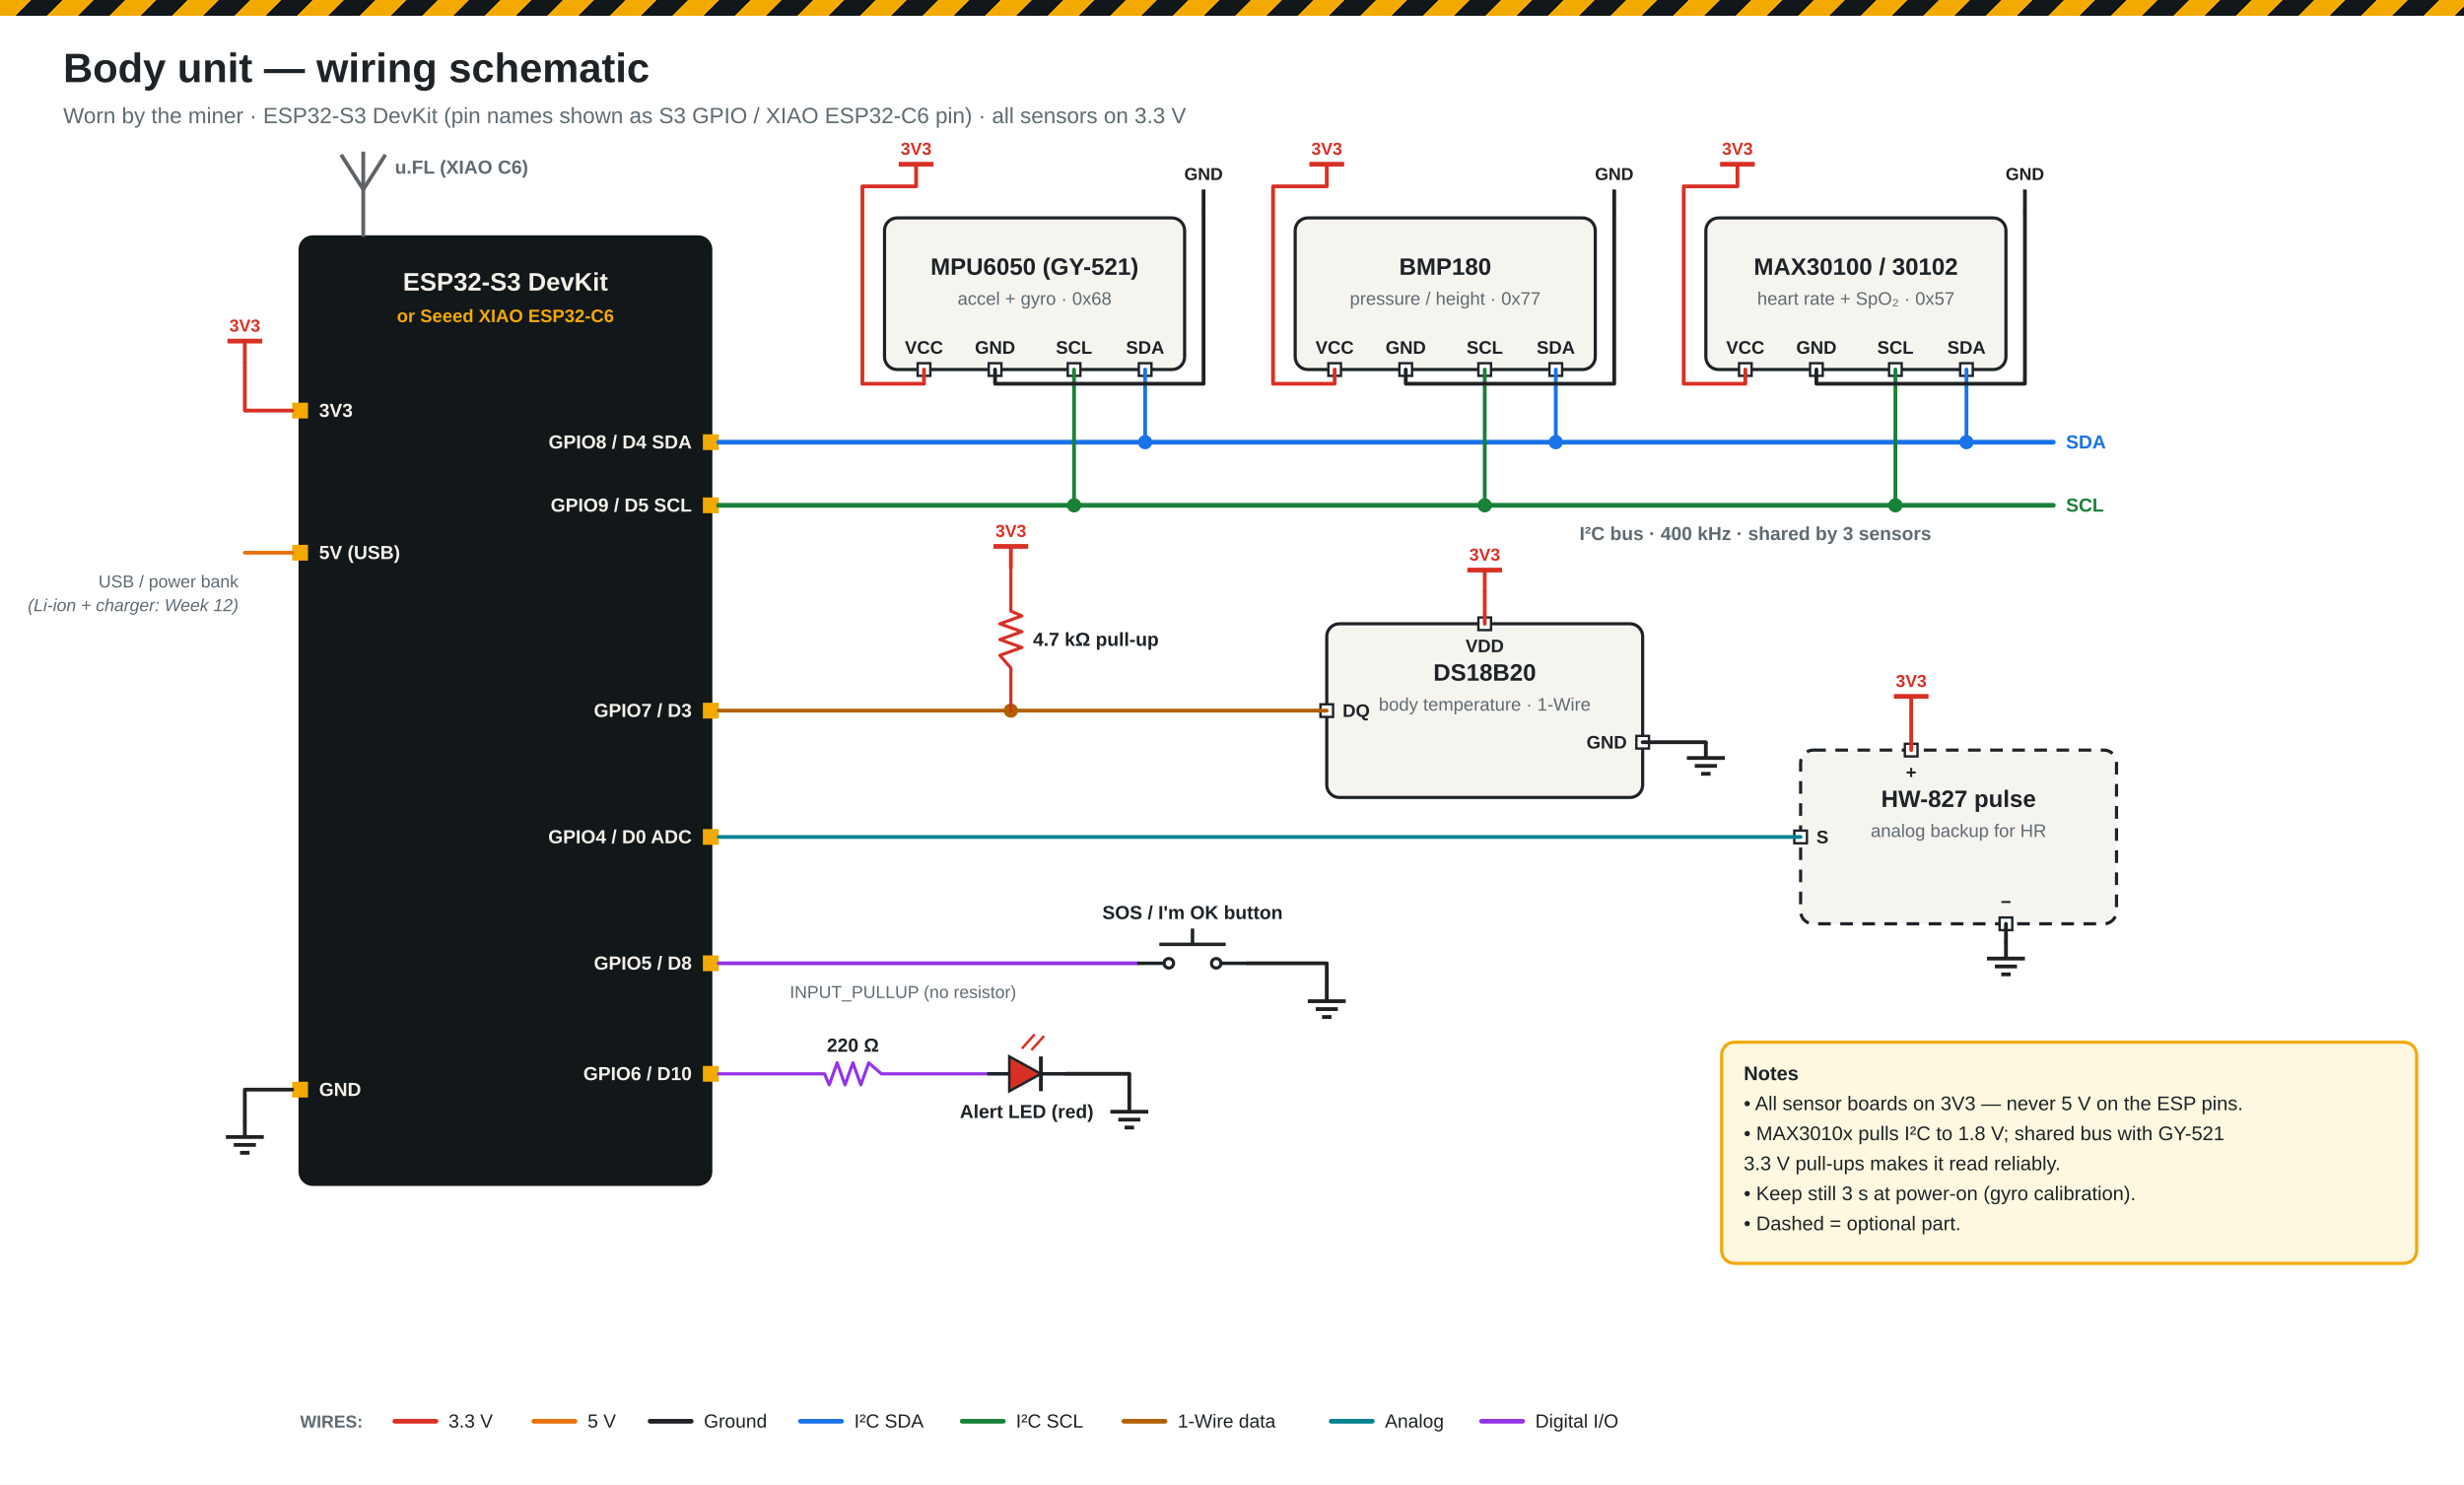
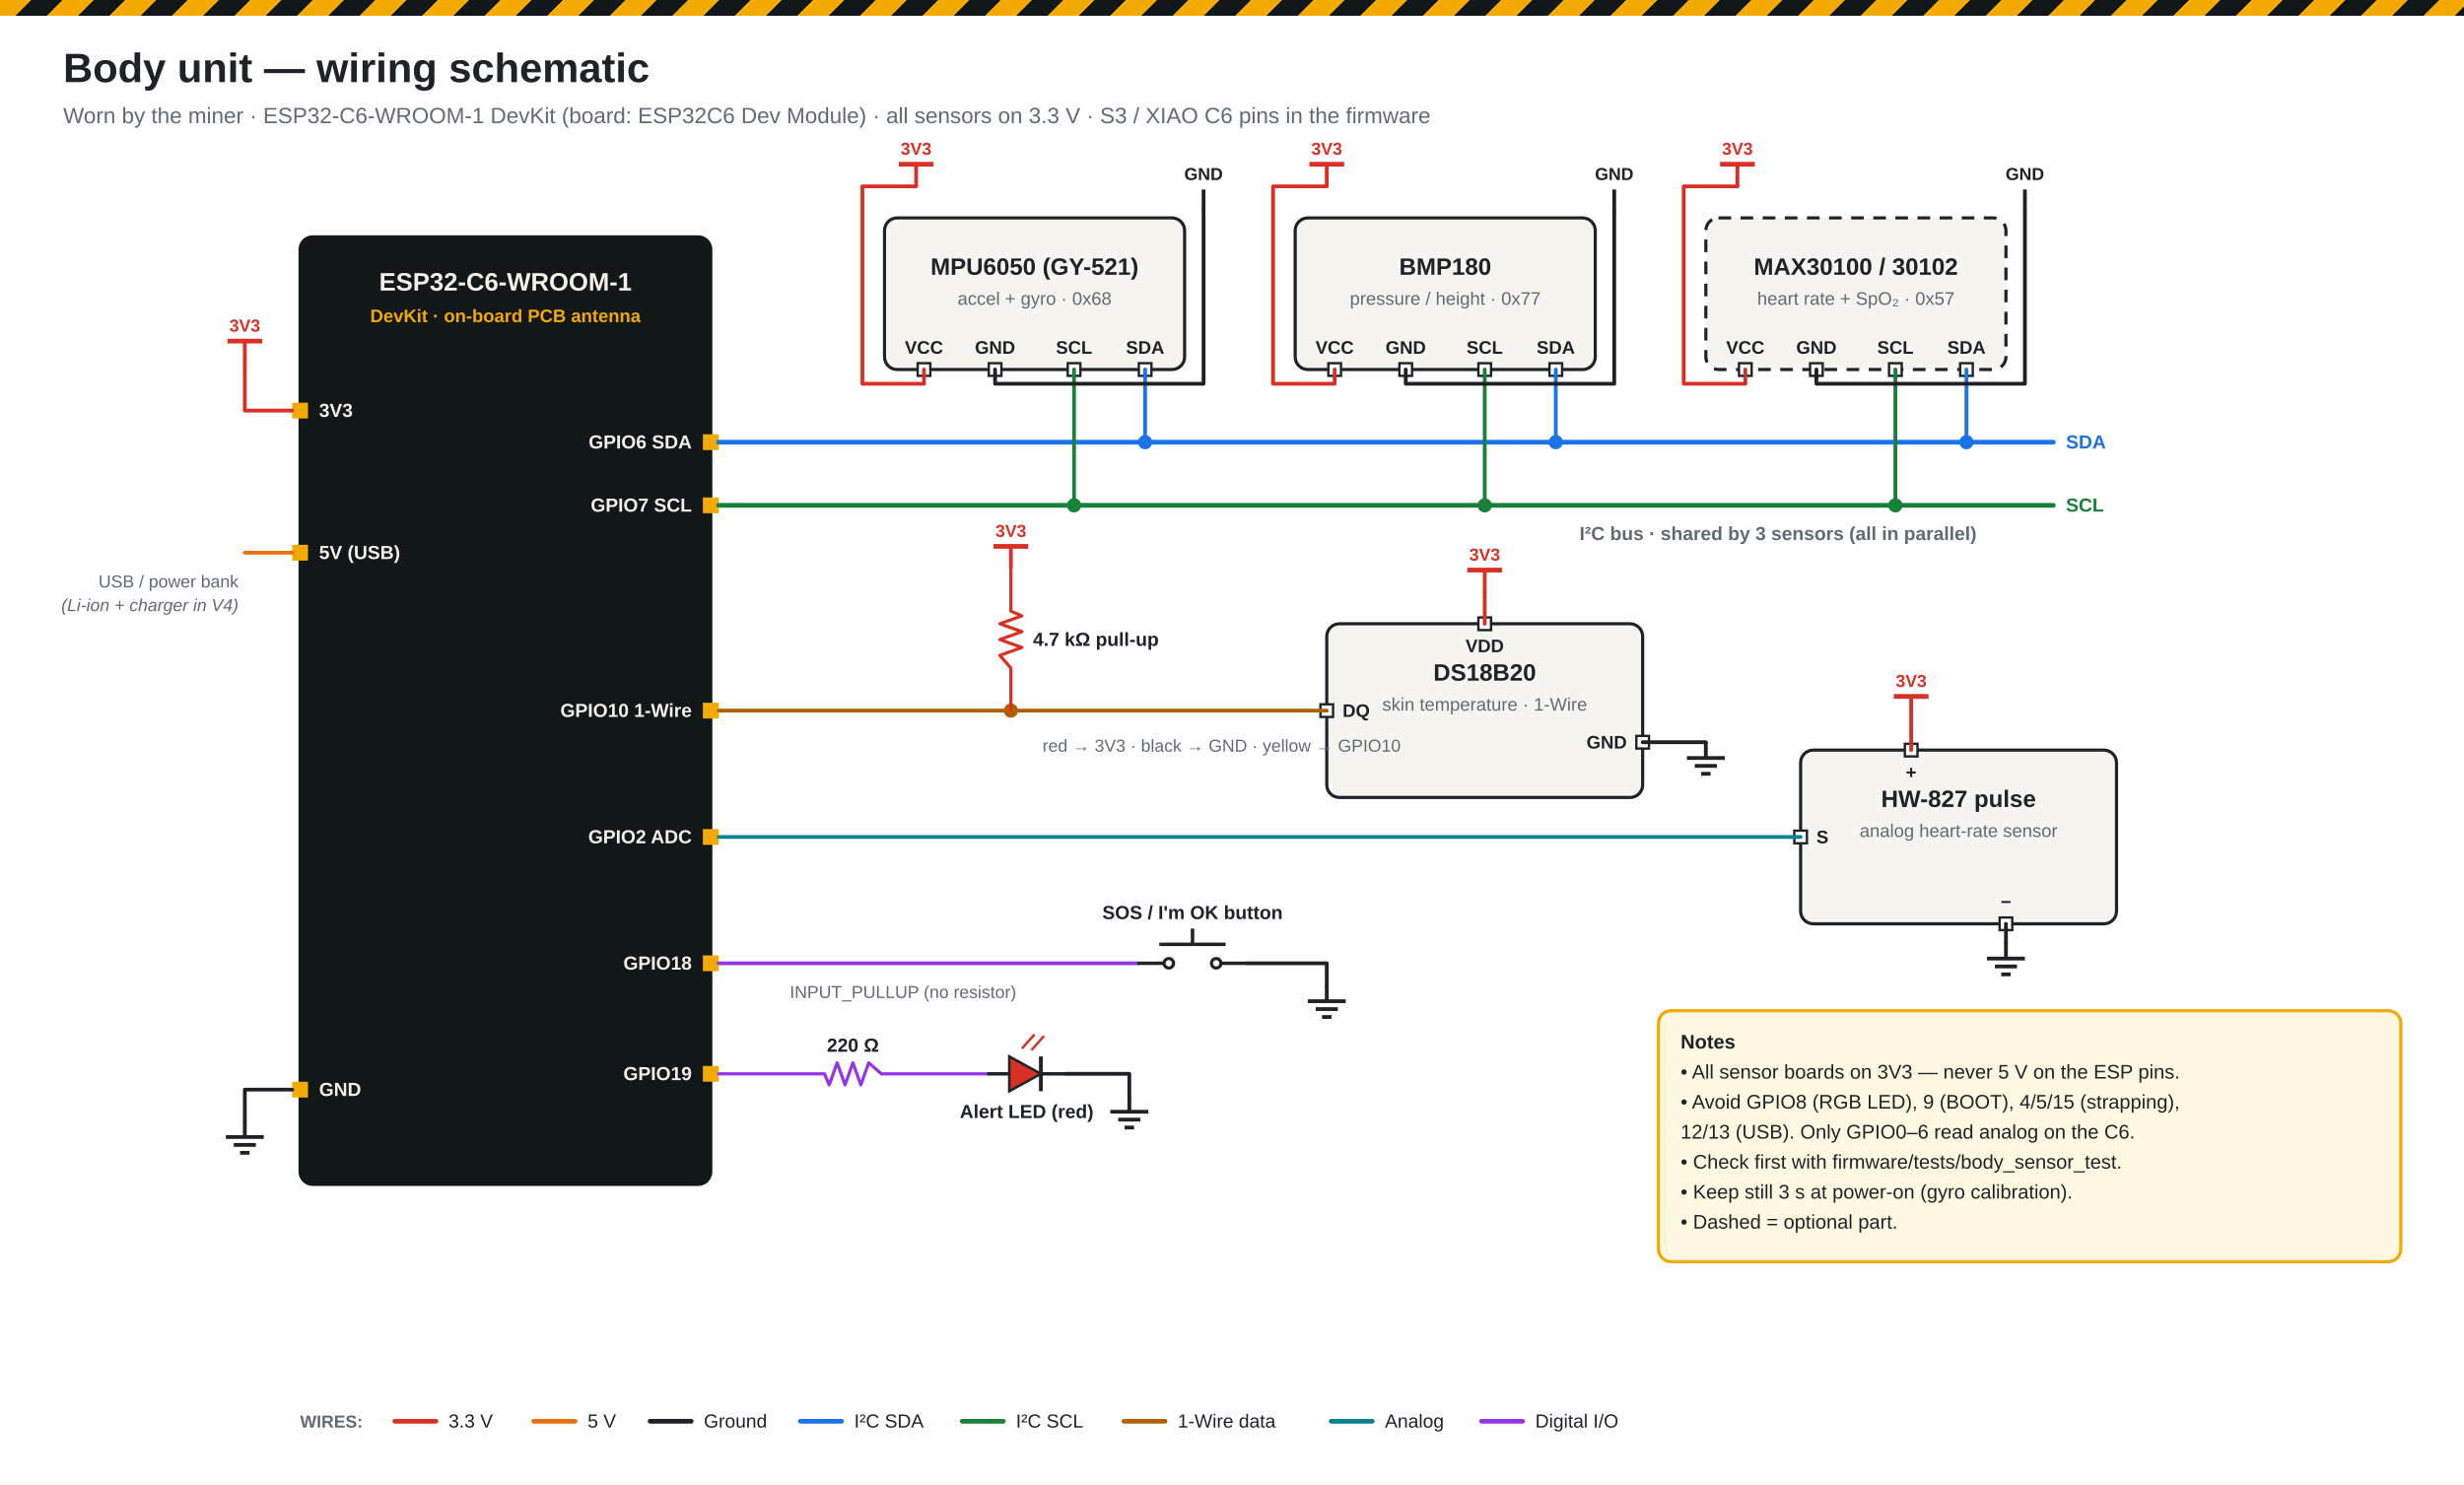
<svg xmlns="http://www.w3.org/2000/svg" width="1560" height="940" viewBox="0 0 1560 940">
  <defs>
    <pattern id="hz" width="28" height="28" patternUnits="userSpaceOnUse" patternTransform="rotate(45)">
      <rect width="14" height="28" fill="#F2A900" />
      <rect x="14" width="14" height="28" fill="#12171A" />
    </pattern>
  </defs>
  <rect width="1560" height="940" fill="#ffffff" />
  <rect x="0" y="0" width="1560" height="10" fill="url(#hz)" />
  <text x="40" y="52" font-family="Arial, Helvetica, sans-serif" font-size="26" fill="#1d2327" text-anchor="start" font-weight="700">Body unit — wiring schematic</text>
-   <text x="40" y="78" font-family="Arial, Helvetica, sans-serif" font-size="14" fill="#5f6b72" text-anchor="start" font-weight="400">Worn by the miner · ESP32-S3 DevKit (pin names shown as  S3 GPIO / XIAO ESP32-C6 pin) · all sensors on 3.3 V</text>
+   <text x="40" y="78" font-family="Arial, Helvetica, sans-serif" font-size="14" fill="#5f6b72" text-anchor="start" font-weight="400">Worn by the miner · ESP32-C6-WROOM-1 DevKit (board: ESP32C6 Dev Module) · all sensors on 3.3 V · S3 / XIAO C6 pins in the firmware</text>
  <rect x="190" y="150" width="260" height="600" rx="8" fill="#12171A" stroke="#12171A" stroke-width="2" />
  <text x="320.0" y="455.0" font-family="Arial, Helvetica, sans-serif" font-size="15" fill="#1d2327" text-anchor="middle" font-weight="700" />
-   <text x="320.0" y="184" font-family="Arial, Helvetica, sans-serif" font-size="16" fill="#F3F0E8" text-anchor="middle" font-weight="700">ESP32-S3 DevKit</text>
-   <text x="320.0" y="204" font-family="Arial, Helvetica, sans-serif" font-size="11.5" fill="#F2A900" text-anchor="middle" font-weight="600">or Seeed XIAO ESP32-C6</text>
+   <text x="320.0" y="184" font-family="Arial, Helvetica, sans-serif" font-size="16" fill="#F3F0E8" text-anchor="middle" font-weight="700">ESP32-C6-WROOM-1</text>
+   <text x="320.0" y="204" font-family="Arial, Helvetica, sans-serif" font-size="11.5" fill="#F2A900" text-anchor="middle" font-weight="600">DevKit · on-board PCB antenna</text>
  <rect x="185" y="255" width="10" height="10" fill="#F2A900" />
  <text x="202" y="264" font-family="Arial, Helvetica, sans-serif" font-size="12" fill="#F3F0E8" text-anchor="start" font-weight="600">3V3</text>
  <rect x="185" y="345" width="10" height="10" fill="#F2A900" />
  <text x="202" y="354" font-family="Arial, Helvetica, sans-serif" font-size="12" fill="#F3F0E8" text-anchor="start" font-weight="600">5V (USB)</text>
  <rect x="185" y="685" width="10" height="10" fill="#F2A900" />
  <text x="202" y="694" font-family="Arial, Helvetica, sans-serif" font-size="12" fill="#F3F0E8" text-anchor="start" font-weight="600">GND</text>
  <rect x="445" y="275" width="10" height="10" fill="#F2A900" />
-   <text x="438" y="284" font-family="Arial, Helvetica, sans-serif" font-size="12" fill="#F3F0E8" text-anchor="end" font-weight="600">GPIO8 / D4  SDA</text>
+   <text x="438" y="284" font-family="Arial, Helvetica, sans-serif" font-size="12" fill="#F3F0E8" text-anchor="end" font-weight="600">GPIO6  SDA</text>
  <rect x="445" y="315" width="10" height="10" fill="#F2A900" />
-   <text x="438" y="324" font-family="Arial, Helvetica, sans-serif" font-size="12" fill="#F3F0E8" text-anchor="end" font-weight="600">GPIO9 / D5  SCL</text>
+   <text x="438" y="324" font-family="Arial, Helvetica, sans-serif" font-size="12" fill="#F3F0E8" text-anchor="end" font-weight="600">GPIO7  SCL</text>
  <rect x="445" y="445" width="10" height="10" fill="#F2A900" />
-   <text x="438" y="454" font-family="Arial, Helvetica, sans-serif" font-size="12" fill="#F3F0E8" text-anchor="end" font-weight="600">GPIO7 / D3</text>
+   <text x="438" y="454" font-family="Arial, Helvetica, sans-serif" font-size="12" fill="#F3F0E8" text-anchor="end" font-weight="600">GPIO10  1-Wire</text>
  <rect x="445" y="525" width="10" height="10" fill="#F2A900" />
-   <text x="438" y="534" font-family="Arial, Helvetica, sans-serif" font-size="12" fill="#F3F0E8" text-anchor="end" font-weight="600">GPIO4 / D0  ADC</text>
+   <text x="438" y="534" font-family="Arial, Helvetica, sans-serif" font-size="12" fill="#F3F0E8" text-anchor="end" font-weight="600">GPIO2  ADC</text>
  <rect x="445" y="605" width="10" height="10" fill="#F2A900" />
-   <text x="438" y="614" font-family="Arial, Helvetica, sans-serif" font-size="12" fill="#F3F0E8" text-anchor="end" font-weight="600">GPIO5 / D8</text>
+   <text x="438" y="614" font-family="Arial, Helvetica, sans-serif" font-size="12" fill="#F3F0E8" text-anchor="end" font-weight="600">GPIO18</text>
  <rect x="445" y="675" width="10" height="10" fill="#F2A900" />
-   <text x="438" y="684" font-family="Arial, Helvetica, sans-serif" font-size="12" fill="#F3F0E8" text-anchor="end" font-weight="600">GPIO6 / D10</text>
+   <text x="438" y="684" font-family="Arial, Helvetica, sans-serif" font-size="12" fill="#F3F0E8" text-anchor="end" font-weight="600">GPIO19</text>
  <polyline points="185,260 155,260 155,230" fill="none" stroke="#d93025" stroke-width="2.4" stroke-linejoin="round" stroke-linecap="round" />
  <line x1="155" y1="230" x2="155" y2="216" stroke="#d93025" stroke-width="2.4" />
  <line x1="144" y1="216" x2="166" y2="216" stroke="#d93025" stroke-width="3" />
  <text x="155" y="210" font-family="Arial, Helvetica, sans-serif" font-size="11" fill="#d93025" text-anchor="middle" font-weight="700">3V3</text>
  <polyline points="185,350 155,350" fill="none" stroke="#e8710a" stroke-width="2.4" stroke-linejoin="round" stroke-linecap="round" />
  <text x="151" y="372" font-family="Arial, Helvetica, sans-serif" font-size="11" fill="#5f6b72" text-anchor="end" font-weight="400">USB / power bank</text>
-   <text x="151" y="387" font-family="Arial, Helvetica, sans-serif" font-size="11" fill="#5f6b72" text-anchor="end" font-weight="400" font-style="italic">(Li-ion + charger: Week 12)</text>
+   <text x="151" y="387" font-family="Arial, Helvetica, sans-serif" font-size="11" fill="#5f6b72" text-anchor="end" font-weight="400" font-style="italic">(Li-ion + charger in V4)</text>
  <polyline points="185,690 155,690 155,710" fill="none" stroke="#202124" stroke-width="2.4" stroke-linejoin="round" stroke-linecap="round" />
  <line x1="155" y1="710" x2="155" y2="720" stroke="#202124" stroke-width="2.4" />
  <line x1="143" y1="720" x2="167" y2="720" stroke="#202124" stroke-width="2.4" />
  <line x1="148" y1="725" x2="162" y2="725" stroke="#202124" stroke-width="2.4" />
  <line x1="152" y1="730" x2="158" y2="730" stroke="#202124" stroke-width="2.4" />
  <polyline points="455,280 1300,280" fill="none" stroke="#1a73e8" stroke-width="3" stroke-linejoin="round" stroke-linecap="round" />
  <polyline points="455,320 1300,320" fill="none" stroke="#188038" stroke-width="3" stroke-linejoin="round" stroke-linecap="round" />
  <text x="1308" y="284" font-family="Arial, Helvetica, sans-serif" font-size="12" fill="#1a73e8" text-anchor="start" font-weight="700">SDA</text>
  <text x="1308" y="324" font-family="Arial, Helvetica, sans-serif" font-size="12" fill="#188038" text-anchor="start" font-weight="700">SCL</text>
-   <text x="1000" y="342" font-family="Arial, Helvetica, sans-serif" font-size="12" fill="#5f6b72" text-anchor="start" font-weight="600">I²C bus · 400 kHz · shared by 3 sensors</text>
+   <text x="1000" y="342" font-family="Arial, Helvetica, sans-serif" font-size="12" fill="#5f6b72" text-anchor="start" font-weight="600">I²C bus · shared by 3 sensors (all in parallel)</text>
  <rect x="560" y="138" width="190" height="96" rx="8" fill="#f6f4ef" stroke="#1d2327" stroke-width="2" />
  <text x="655.0" y="174" font-family="Arial, Helvetica, sans-serif" font-size="15" fill="#1d2327" text-anchor="middle" font-weight="700">MPU6050 (GY-521)</text>
  <text x="655.0" y="193" font-family="Arial, Helvetica, sans-serif" font-size="11.5" fill="#5f6b72" text-anchor="middle" font-weight="400">accel + gyro · 0x68</text>
  <rect x="581" y="230" width="8" height="8" fill="#fff" stroke="#1d2327" stroke-width="1.5" />
  <text x="585" y="224" font-family="Arial, Helvetica, sans-serif" font-size="11.5" fill="#1d2327" text-anchor="middle" font-weight="600">VCC</text>
  <rect x="626" y="230" width="8" height="8" fill="#fff" stroke="#1d2327" stroke-width="1.5" />
  <text x="630" y="224" font-family="Arial, Helvetica, sans-serif" font-size="11.5" fill="#1d2327" text-anchor="middle" font-weight="600">GND</text>
  <rect x="676" y="230" width="8" height="8" fill="#fff" stroke="#1d2327" stroke-width="1.5" />
  <text x="680" y="224" font-family="Arial, Helvetica, sans-serif" font-size="11.5" fill="#1d2327" text-anchor="middle" font-weight="600">SCL</text>
  <rect x="721" y="230" width="8" height="8" fill="#fff" stroke="#1d2327" stroke-width="1.5" />
  <text x="725" y="224" font-family="Arial, Helvetica, sans-serif" font-size="11.5" fill="#1d2327" text-anchor="middle" font-weight="600">SDA</text>
  <polyline points="725,234 725,280" fill="none" stroke="#1a73e8" stroke-width="2.4" stroke-linejoin="round" stroke-linecap="round" />
  <circle cx="725" cy="280" r="4.5" fill="#1a73e8" />
  <polyline points="680,234 680,320" fill="none" stroke="#188038" stroke-width="2.4" stroke-linejoin="round" stroke-linecap="round" />
  <circle cx="680" cy="320" r="4.5" fill="#188038" />
  <polyline points="585,234 585,243 546,243 546,118 580,118" fill="none" stroke="#d93025" stroke-width="2.4" stroke-linejoin="round" stroke-linecap="round" />
  <line x1="580" y1="118" x2="580" y2="104" stroke="#d93025" stroke-width="2.4" />
  <line x1="569" y1="104" x2="591" y2="104" stroke="#d93025" stroke-width="3" />
  <text x="580" y="98" font-family="Arial, Helvetica, sans-serif" font-size="11" fill="#d93025" text-anchor="middle" font-weight="700">3V3</text>
  <polyline points="630,234 630,243 762,243 762,134" fill="none" stroke="#202124" stroke-width="2.4" stroke-linejoin="round" stroke-linecap="round" />
  <line x1="762" y1="134" x2="762" y2="120" stroke="#202124" stroke-width="2.4" />
  <text x="762" y="114" font-family="Arial, Helvetica, sans-serif" font-size="11" fill="#202124" text-anchor="middle" font-weight="700">GND</text>
  <rect x="820" y="138" width="190" height="96" rx="8" fill="#f6f4ef" stroke="#1d2327" stroke-width="2" />
  <text x="915.0" y="174" font-family="Arial, Helvetica, sans-serif" font-size="15" fill="#1d2327" text-anchor="middle" font-weight="700">BMP180</text>
  <text x="915.0" y="193" font-family="Arial, Helvetica, sans-serif" font-size="11.5" fill="#5f6b72" text-anchor="middle" font-weight="400">pressure / height · 0x77</text>
  <rect x="841" y="230" width="8" height="8" fill="#fff" stroke="#1d2327" stroke-width="1.5" />
  <text x="845" y="224" font-family="Arial, Helvetica, sans-serif" font-size="11.5" fill="#1d2327" text-anchor="middle" font-weight="600">VCC</text>
  <rect x="886" y="230" width="8" height="8" fill="#fff" stroke="#1d2327" stroke-width="1.5" />
  <text x="890" y="224" font-family="Arial, Helvetica, sans-serif" font-size="11.5" fill="#1d2327" text-anchor="middle" font-weight="600">GND</text>
  <rect x="936" y="230" width="8" height="8" fill="#fff" stroke="#1d2327" stroke-width="1.5" />
  <text x="940" y="224" font-family="Arial, Helvetica, sans-serif" font-size="11.5" fill="#1d2327" text-anchor="middle" font-weight="600">SCL</text>
  <rect x="981" y="230" width="8" height="8" fill="#fff" stroke="#1d2327" stroke-width="1.5" />
  <text x="985" y="224" font-family="Arial, Helvetica, sans-serif" font-size="11.5" fill="#1d2327" text-anchor="middle" font-weight="600">SDA</text>
  <polyline points="985,234 985,280" fill="none" stroke="#1a73e8" stroke-width="2.4" stroke-linejoin="round" stroke-linecap="round" />
  <circle cx="985" cy="280" r="4.5" fill="#1a73e8" />
  <polyline points="940,234 940,320" fill="none" stroke="#188038" stroke-width="2.4" stroke-linejoin="round" stroke-linecap="round" />
  <circle cx="940" cy="320" r="4.5" fill="#188038" />
  <polyline points="845,234 845,243 806,243 806,118 840,118" fill="none" stroke="#d93025" stroke-width="2.4" stroke-linejoin="round" stroke-linecap="round" />
  <line x1="840" y1="118" x2="840" y2="104" stroke="#d93025" stroke-width="2.4" />
  <line x1="829" y1="104" x2="851" y2="104" stroke="#d93025" stroke-width="3" />
  <text x="840" y="98" font-family="Arial, Helvetica, sans-serif" font-size="11" fill="#d93025" text-anchor="middle" font-weight="700">3V3</text>
  <polyline points="890,234 890,243 1022,243 1022,134" fill="none" stroke="#202124" stroke-width="2.4" stroke-linejoin="round" stroke-linecap="round" />
  <line x1="1022" y1="134" x2="1022" y2="120" stroke="#202124" stroke-width="2.4" />
  <text x="1022" y="114" font-family="Arial, Helvetica, sans-serif" font-size="11" fill="#202124" text-anchor="middle" font-weight="700">GND</text>
-   <rect x="1080" y="138" width="190" height="96" rx="8" fill="#f6f4ef" stroke="#1d2327" stroke-width="2" />
+   <rect x="1080" y="138" width="190" height="96" rx="8" fill="#f6f4ef" stroke="#1d2327" stroke-width="2" stroke-dasharray="8 6" />
  <text x="1175.0" y="174" font-family="Arial, Helvetica, sans-serif" font-size="15" fill="#1d2327" text-anchor="middle" font-weight="700">MAX30100 / 30102</text>
  <text x="1175.0" y="193" font-family="Arial, Helvetica, sans-serif" font-size="11.5" fill="#5f6b72" text-anchor="middle" font-weight="400">heart rate + SpO₂ · 0x57</text>
  <rect x="1101" y="230" width="8" height="8" fill="#fff" stroke="#1d2327" stroke-width="1.5" />
  <text x="1105" y="224" font-family="Arial, Helvetica, sans-serif" font-size="11.5" fill="#1d2327" text-anchor="middle" font-weight="600">VCC</text>
  <rect x="1146" y="230" width="8" height="8" fill="#fff" stroke="#1d2327" stroke-width="1.5" />
  <text x="1150" y="224" font-family="Arial, Helvetica, sans-serif" font-size="11.5" fill="#1d2327" text-anchor="middle" font-weight="600">GND</text>
  <rect x="1196" y="230" width="8" height="8" fill="#fff" stroke="#1d2327" stroke-width="1.5" />
  <text x="1200" y="224" font-family="Arial, Helvetica, sans-serif" font-size="11.5" fill="#1d2327" text-anchor="middle" font-weight="600">SCL</text>
  <rect x="1241" y="230" width="8" height="8" fill="#fff" stroke="#1d2327" stroke-width="1.5" />
  <text x="1245" y="224" font-family="Arial, Helvetica, sans-serif" font-size="11.5" fill="#1d2327" text-anchor="middle" font-weight="600">SDA</text>
  <polyline points="1245,234 1245,280" fill="none" stroke="#1a73e8" stroke-width="2.4" stroke-linejoin="round" stroke-linecap="round" />
  <circle cx="1245" cy="280" r="4.5" fill="#1a73e8" />
  <polyline points="1200,234 1200,320" fill="none" stroke="#188038" stroke-width="2.4" stroke-linejoin="round" stroke-linecap="round" />
  <circle cx="1200" cy="320" r="4.5" fill="#188038" />
  <polyline points="1105,234 1105,243 1066,243 1066,118 1100,118" fill="none" stroke="#d93025" stroke-width="2.4" stroke-linejoin="round" stroke-linecap="round" />
  <line x1="1100" y1="118" x2="1100" y2="104" stroke="#d93025" stroke-width="2.4" />
  <line x1="1089" y1="104" x2="1111" y2="104" stroke="#d93025" stroke-width="3" />
  <text x="1100" y="98" font-family="Arial, Helvetica, sans-serif" font-size="11" fill="#d93025" text-anchor="middle" font-weight="700">3V3</text>
  <polyline points="1150,234 1150,243 1282,243 1282,134" fill="none" stroke="#202124" stroke-width="2.4" stroke-linejoin="round" stroke-linecap="round" />
  <line x1="1282" y1="134" x2="1282" y2="120" stroke="#202124" stroke-width="2.4" />
  <text x="1282" y="114" font-family="Arial, Helvetica, sans-serif" font-size="11" fill="#202124" text-anchor="middle" font-weight="700">GND</text>
  <rect x="840" y="395" width="200" height="110" rx="8" fill="#f6f4ef" stroke="#1d2327" stroke-width="2" />
  <text x="940.0" y="431" font-family="Arial, Helvetica, sans-serif" font-size="15" fill="#1d2327" text-anchor="middle" font-weight="700">DS18B20</text>
-   <text x="940.0" y="450" font-family="Arial, Helvetica, sans-serif" font-size="11.5" fill="#5f6b72" text-anchor="middle" font-weight="400">body temperature · 1-Wire</text>
+   <text x="940.0" y="450" font-family="Arial, Helvetica, sans-serif" font-size="11.5" fill="#5f6b72" text-anchor="middle" font-weight="400">skin temperature · 1-Wire</text>
  <rect x="836" y="446" width="8" height="8" fill="#fff" stroke="#1d2327" stroke-width="1.5" />
  <text x="850" y="454" font-family="Arial, Helvetica, sans-serif" font-size="11.5" fill="#1d2327" text-anchor="start" font-weight="600">DQ</text>
  <rect x="936" y="391" width="8" height="8" fill="#fff" stroke="#1d2327" stroke-width="1.5" />
  <text x="940" y="413" font-family="Arial, Helvetica, sans-serif" font-size="11.5" fill="#1d2327" text-anchor="middle" font-weight="600">VDD</text>
  <rect x="1036" y="466" width="8" height="8" fill="#fff" stroke="#1d2327" stroke-width="1.5" />
  <text x="1030" y="474" font-family="Arial, Helvetica, sans-serif" font-size="11.5" fill="#1d2327" text-anchor="end" font-weight="600">GND</text>
  <polyline points="455,450 840,450" fill="none" stroke="#b06000" stroke-width="2.4" stroke-linejoin="round" stroke-linecap="round" />
  <circle cx="640" cy="450" r="4.5" fill="#b06000" />
  <text x="654" y="409.0" font-family="Arial, Helvetica, sans-serif" font-size="12" fill="#1d2327" text-anchor="start" font-weight="700">4.7 kΩ pull-up</text>
  <polyline points="640,360 640,387.0 647,390.0 633,395.0 647,400.0 633,405.0 647,410.0 633,415.0 640,423.0 640,450" fill="none" stroke="#d93025" stroke-width="2" stroke-linejoin="round" stroke-linecap="round" />
  <line x1="640" y1="360" x2="640" y2="346" stroke="#d93025" stroke-width="2.4" />
  <line x1="629" y1="346" x2="651" y2="346" stroke="#d93025" stroke-width="3" />
  <text x="640" y="340" font-family="Arial, Helvetica, sans-serif" font-size="11" fill="#d93025" text-anchor="middle" font-weight="700">3V3</text>
  <polyline points="940,395 940,375" fill="none" stroke="#d93025" stroke-width="2.4" stroke-linejoin="round" stroke-linecap="round" />
  <line x1="940" y1="375" x2="940" y2="361" stroke="#d93025" stroke-width="2.4" />
  <line x1="929" y1="361" x2="951" y2="361" stroke="#d93025" stroke-width="3" />
  <text x="940" y="355" font-family="Arial, Helvetica, sans-serif" font-size="11" fill="#d93025" text-anchor="middle" font-weight="700">3V3</text>
  <polyline points="1040,470 1080,470" fill="none" stroke="#202124" stroke-width="2.4" stroke-linejoin="round" stroke-linecap="round" />
  <line x1="1080" y1="470" x2="1080" y2="480" stroke="#202124" stroke-width="2.4" />
  <line x1="1068" y1="480" x2="1092" y2="480" stroke="#202124" stroke-width="2.4" />
  <line x1="1073" y1="485" x2="1087" y2="485" stroke="#202124" stroke-width="2.4" />
  <line x1="1077" y1="490" x2="1083" y2="490" stroke="#202124" stroke-width="2.4" />
-   <rect x="1140" y="475" width="200" height="110" rx="8" fill="#f6f4ef" stroke="#1d2327" stroke-width="2" stroke-dasharray="8 6" />
+   <text x="660" y="476" font-family="Arial, Helvetica, sans-serif" font-size="11" fill="#5f6b72" text-anchor="start" font-weight="400">red → 3V3 · black → GND · yellow → GPIO10</text>
+   <rect x="1140" y="475" width="200" height="110" rx="8" fill="#f6f4ef" stroke="#1d2327" stroke-width="2" />
  <text x="1240.0" y="511" font-family="Arial, Helvetica, sans-serif" font-size="15" fill="#1d2327" text-anchor="middle" font-weight="700">HW-827 pulse</text>
-   <text x="1240.0" y="530" font-family="Arial, Helvetica, sans-serif" font-size="11.5" fill="#5f6b72" text-anchor="middle" font-weight="400">analog backup for HR</text>
+   <text x="1240.0" y="530" font-family="Arial, Helvetica, sans-serif" font-size="11.5" fill="#5f6b72" text-anchor="middle" font-weight="400">analog heart-rate sensor</text>
  <rect x="1136" y="526" width="8" height="8" fill="#fff" stroke="#1d2327" stroke-width="1.5" />
  <text x="1150" y="534" font-family="Arial, Helvetica, sans-serif" font-size="11.5" fill="#1d2327" text-anchor="start" font-weight="600">S</text>
  <rect x="1206" y="471" width="8" height="8" fill="#fff" stroke="#1d2327" stroke-width="1.5" />
  <text x="1210" y="493" font-family="Arial, Helvetica, sans-serif" font-size="11.5" fill="#1d2327" text-anchor="middle" font-weight="600">+</text>
  <rect x="1266" y="581" width="8" height="8" fill="#fff" stroke="#1d2327" stroke-width="1.5" />
  <text x="1270" y="575" font-family="Arial, Helvetica, sans-serif" font-size="11.5" fill="#1d2327" text-anchor="middle" font-weight="600">−</text>
  <polyline points="455,530 1140,530" fill="none" stroke="#00838f" stroke-width="2.4" stroke-linejoin="round" stroke-linecap="round" />
  <polyline points="1210,475 1210,455" fill="none" stroke="#d93025" stroke-width="2.4" stroke-linejoin="round" stroke-linecap="round" />
  <line x1="1210" y1="455" x2="1210" y2="441" stroke="#d93025" stroke-width="2.4" />
  <line x1="1199" y1="441" x2="1221" y2="441" stroke="#d93025" stroke-width="3" />
  <text x="1210" y="435" font-family="Arial, Helvetica, sans-serif" font-size="11" fill="#d93025" text-anchor="middle" font-weight="700">3V3</text>
  <polyline points="1270,585 1270,597" fill="none" stroke="#202124" stroke-width="2.4" stroke-linejoin="round" stroke-linecap="round" />
  <line x1="1270" y1="597" x2="1270" y2="607" stroke="#202124" stroke-width="2.4" />
  <line x1="1258" y1="607" x2="1282" y2="607" stroke="#202124" stroke-width="2.4" />
  <line x1="1263" y1="612" x2="1277" y2="612" stroke="#202124" stroke-width="2.4" />
  <line x1="1267" y1="617" x2="1273" y2="617" stroke="#202124" stroke-width="2.4" />
  <polyline points="455,610 720,610" fill="none" stroke="#9334e6" stroke-width="2.4" stroke-linejoin="round" stroke-linecap="round" />
  <line x1="720" y1="610" x2="740" y2="610" stroke="#1d2327" stroke-width="2.2" />
  <line x1="770" y1="610" x2="790" y2="610" stroke="#1d2327" stroke-width="2.2" />
  <circle cx="740" cy="610" r="3" fill="#fff" stroke="#1d2327" stroke-width="2" />
  <circle cx="770" cy="610" r="3" fill="#fff" stroke="#1d2327" stroke-width="2" />
  <line x1="734" y1="598" x2="776" y2="598" stroke="#1d2327" stroke-width="2.2" />
  <line x1="755" y1="598" x2="755" y2="588" stroke="#1d2327" stroke-width="2.2" />
  <text x="755" y="582" font-family="Arial, Helvetica, sans-serif" font-size="12" fill="#1d2327" text-anchor="middle" font-weight="700">SOS / I'm OK button</text>
  <polyline points="790,610 840,610 840,624" fill="none" stroke="#202124" stroke-width="2.4" stroke-linejoin="round" stroke-linecap="round" />
  <line x1="840" y1="624" x2="840" y2="634" stroke="#202124" stroke-width="2.4" />
  <line x1="828" y1="634" x2="852" y2="634" stroke="#202124" stroke-width="2.4" />
  <line x1="833" y1="639" x2="847" y2="639" stroke="#202124" stroke-width="2.4" />
  <line x1="837" y1="644" x2="843" y2="644" stroke="#202124" stroke-width="2.4" />
  <text x="500" y="632" font-family="Arial, Helvetica, sans-serif" font-size="11" fill="#5f6b72" text-anchor="start" font-weight="400">INPUT_PULLUP (no resistor)</text>
  <text x="540.0" y="666" font-family="Arial, Helvetica, sans-serif" font-size="12" fill="#1d2327" text-anchor="middle" font-weight="700">220 Ω</text>
  <polyline points="455,680 522.0,680 525.0,687 530.0,673 535.0,687 540.0,673 545.0,687 550.0,673 558.0,680 625,680" fill="none" stroke="#9334e6" stroke-width="2" stroke-linejoin="round" stroke-linecap="round" />
  <line x1="625" y1="680" x2="639" y2="680" stroke="#1d2327" stroke-width="2.2" />
  <polygon points="639,669 639,691 659,680" fill="#d93025" stroke="#1d2327" stroke-width="1.6" />
  <line x1="659" y1="669" x2="659" y2="691" stroke="#1d2327" stroke-width="2.4" />
  <line x1="659" y1="680" x2="675" y2="680" stroke="#1d2327" stroke-width="2.2" />
  <path d="M647,664 l8,-9 M653,665 l8,-9" stroke="#d93025" stroke-width="1.6" fill="none" />
  <text x="650" y="708" font-family="Arial, Helvetica, sans-serif" font-size="12" fill="#1d2327" text-anchor="middle" font-weight="700">Alert LED (red)</text>
  <polyline points="675,680 715,680 715,694" fill="none" stroke="#202124" stroke-width="2.4" stroke-linejoin="round" stroke-linecap="round" />
  <line x1="715" y1="694" x2="715" y2="704" stroke="#202124" stroke-width="2.4" />
  <line x1="703" y1="704" x2="727" y2="704" stroke="#202124" stroke-width="2.4" />
  <line x1="708" y1="709" x2="722" y2="709" stroke="#202124" stroke-width="2.4" />
  <line x1="712" y1="714" x2="718" y2="714" stroke="#202124" stroke-width="2.4" />
-   <line x1="230" y1="150" x2="230" y2="120" stroke="#5f6368" stroke-width="2.4" />
-   <polyline points="216,98 230,120 244,98" fill="none" stroke="#5f6368" stroke-width="2.4" />
-   <line x1="230" y1="120" x2="230" y2="96" stroke="#5f6368" stroke-width="2.4" />
-   <text x="250" y="110" font-family="Arial, Helvetica, sans-serif" font-size="12" fill="#5f6b72" text-anchor="start" font-weight="600">u.FL (XIAO C6)</text>
-   <rect x="1090" y="660" width="440" height="140" rx="8" fill="#fff8e1" stroke="#F2A900" stroke-width="2" />
-   <text x="1104" y="684" font-family="Arial, Helvetica, sans-serif" font-size="12.5" fill="#1d2327" text-anchor="start" font-weight="700">Notes</text>
-   <text x="1104" y="703" font-family="Arial, Helvetica, sans-serif" font-size="12.5" fill="#1d2327" text-anchor="start" font-weight="400">• All sensor boards on 3V3 — never 5 V on the ESP pins.</text>
-   <text x="1104" y="722" font-family="Arial, Helvetica, sans-serif" font-size="12.5" fill="#1d2327" text-anchor="start" font-weight="400">• MAX3010x pulls I²C to 1.8 V; shared bus with GY-521</text>
-   <text x="1104" y="741" font-family="Arial, Helvetica, sans-serif" font-size="12.5" fill="#1d2327" text-anchor="start" font-weight="400">  3.3 V pull-ups makes it read reliably.</text>
-   <text x="1104" y="760" font-family="Arial, Helvetica, sans-serif" font-size="12.5" fill="#1d2327" text-anchor="start" font-weight="400">• Keep still 3 s at power-on (gyro calibration).</text>
-   <text x="1104" y="779" font-family="Arial, Helvetica, sans-serif" font-size="12.5" fill="#1d2327" text-anchor="start" font-weight="400">• Dashed = optional part.</text>
+   <rect x="1050" y="640" width="470" height="159" rx="8" fill="#fff8e1" stroke="#F2A900" stroke-width="2" />
+   <text x="1064" y="664" font-family="Arial, Helvetica, sans-serif" font-size="12.5" fill="#1d2327" text-anchor="start" font-weight="700">Notes</text>
+   <text x="1064" y="683" font-family="Arial, Helvetica, sans-serif" font-size="12.5" fill="#1d2327" text-anchor="start" font-weight="400">• All sensor boards on 3V3 — never 5 V on the ESP pins.</text>
+   <text x="1064" y="702" font-family="Arial, Helvetica, sans-serif" font-size="12.5" fill="#1d2327" text-anchor="start" font-weight="400">• Avoid GPIO8 (RGB LED), 9 (BOOT), 4/5/15 (strapping),</text>
+   <text x="1064" y="721" font-family="Arial, Helvetica, sans-serif" font-size="12.5" fill="#1d2327" text-anchor="start" font-weight="400">  12/13 (USB). Only GPIO0–6 read analog on the C6.</text>
+   <text x="1064" y="740" font-family="Arial, Helvetica, sans-serif" font-size="12.5" fill="#1d2327" text-anchor="start" font-weight="400">• Check first with firmware/tests/body_sensor_test.</text>
+   <text x="1064" y="759" font-family="Arial, Helvetica, sans-serif" font-size="12.5" fill="#1d2327" text-anchor="start" font-weight="400">• Keep still 3 s at power-on (gyro calibration).</text>
+   <text x="1064" y="778" font-family="Arial, Helvetica, sans-serif" font-size="12.5" fill="#1d2327" text-anchor="start" font-weight="400">• Dashed = optional part.</text>
  <text x="190" y="904" font-family="Arial, Helvetica, sans-serif" font-size="11" fill="#5f6b72" text-anchor="start" font-weight="700">WIRES:</text>
  <polyline points="250,900 276,900" fill="none" stroke="#d93025" stroke-width="3" stroke-linejoin="round" stroke-linecap="round" />
  <text x="284" y="904" font-family="Arial, Helvetica, sans-serif" font-size="12" fill="#1d2327" text-anchor="start" font-weight="400">3.3 V</text>
  <polyline points="338.0,900 364.0,900" fill="none" stroke="#e8710a" stroke-width="3" stroke-linejoin="round" stroke-linecap="round" />
  <text x="372.0" y="904" font-family="Arial, Helvetica, sans-serif" font-size="12" fill="#1d2327" text-anchor="start" font-weight="400">5 V</text>
  <polyline points="411.6,900 437.6,900" fill="none" stroke="#202124" stroke-width="3" stroke-linejoin="round" stroke-linecap="round" />
  <text x="445.6" y="904" font-family="Arial, Helvetica, sans-serif" font-size="12" fill="#1d2327" text-anchor="start" font-weight="400">Ground</text>
  <polyline points="506.8,900 532.8,900" fill="none" stroke="#1a73e8" stroke-width="3" stroke-linejoin="round" stroke-linecap="round" />
  <text x="540.8" y="904" font-family="Arial, Helvetica, sans-serif" font-size="12" fill="#1d2327" text-anchor="start" font-weight="400">I²C SDA</text>
  <polyline points="609.2,900 635.2,900" fill="none" stroke="#188038" stroke-width="3" stroke-linejoin="round" stroke-linecap="round" />
  <text x="643.2" y="904" font-family="Arial, Helvetica, sans-serif" font-size="12" fill="#1d2327" text-anchor="start" font-weight="400">I²C SCL</text>
  <polyline points="711.6,900 737.6,900" fill="none" stroke="#b06000" stroke-width="3" stroke-linejoin="round" stroke-linecap="round" />
  <text x="745.6" y="904" font-family="Arial, Helvetica, sans-serif" font-size="12" fill="#1d2327" text-anchor="start" font-weight="400">1-Wire data</text>
  <polyline points="842.8,900 868.8,900" fill="none" stroke="#00838f" stroke-width="3" stroke-linejoin="round" stroke-linecap="round" />
  <text x="876.8" y="904" font-family="Arial, Helvetica, sans-serif" font-size="12" fill="#1d2327" text-anchor="start" font-weight="400">Analog</text>
  <polyline points="938.0,900 964.0,900" fill="none" stroke="#9334e6" stroke-width="3" stroke-linejoin="round" stroke-linecap="round" />
  <text x="972.0" y="904" font-family="Arial, Helvetica, sans-serif" font-size="12" fill="#1d2327" text-anchor="start" font-weight="400">Digital I/O</text>
</svg>
